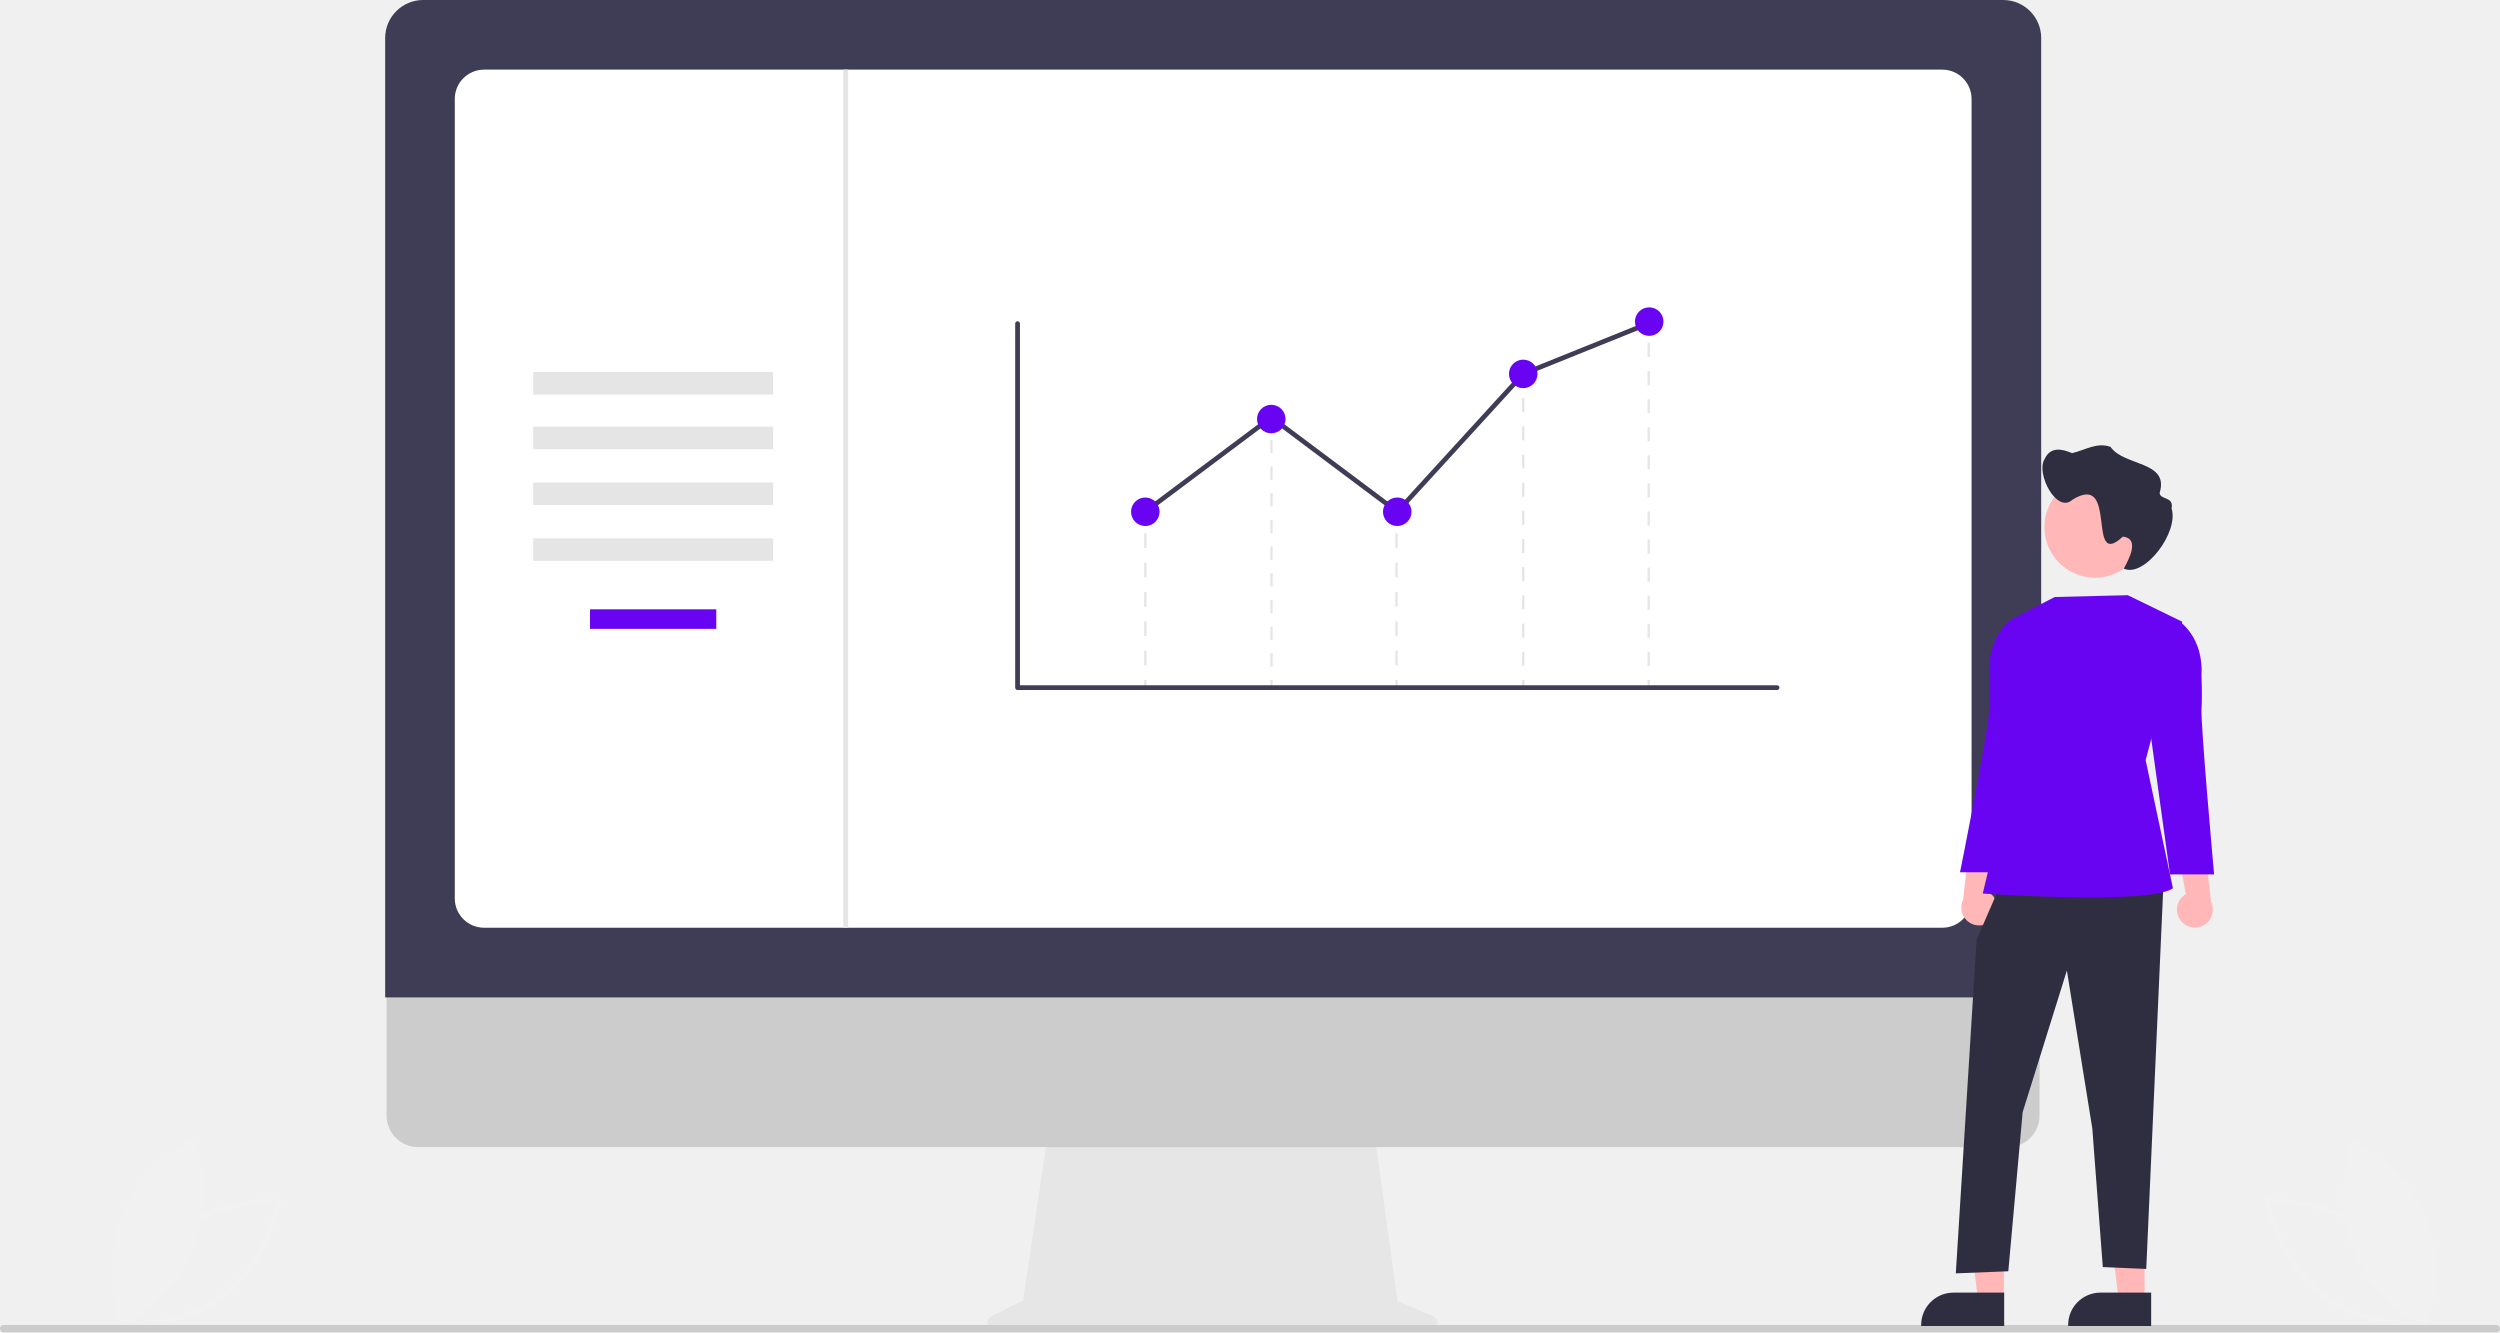
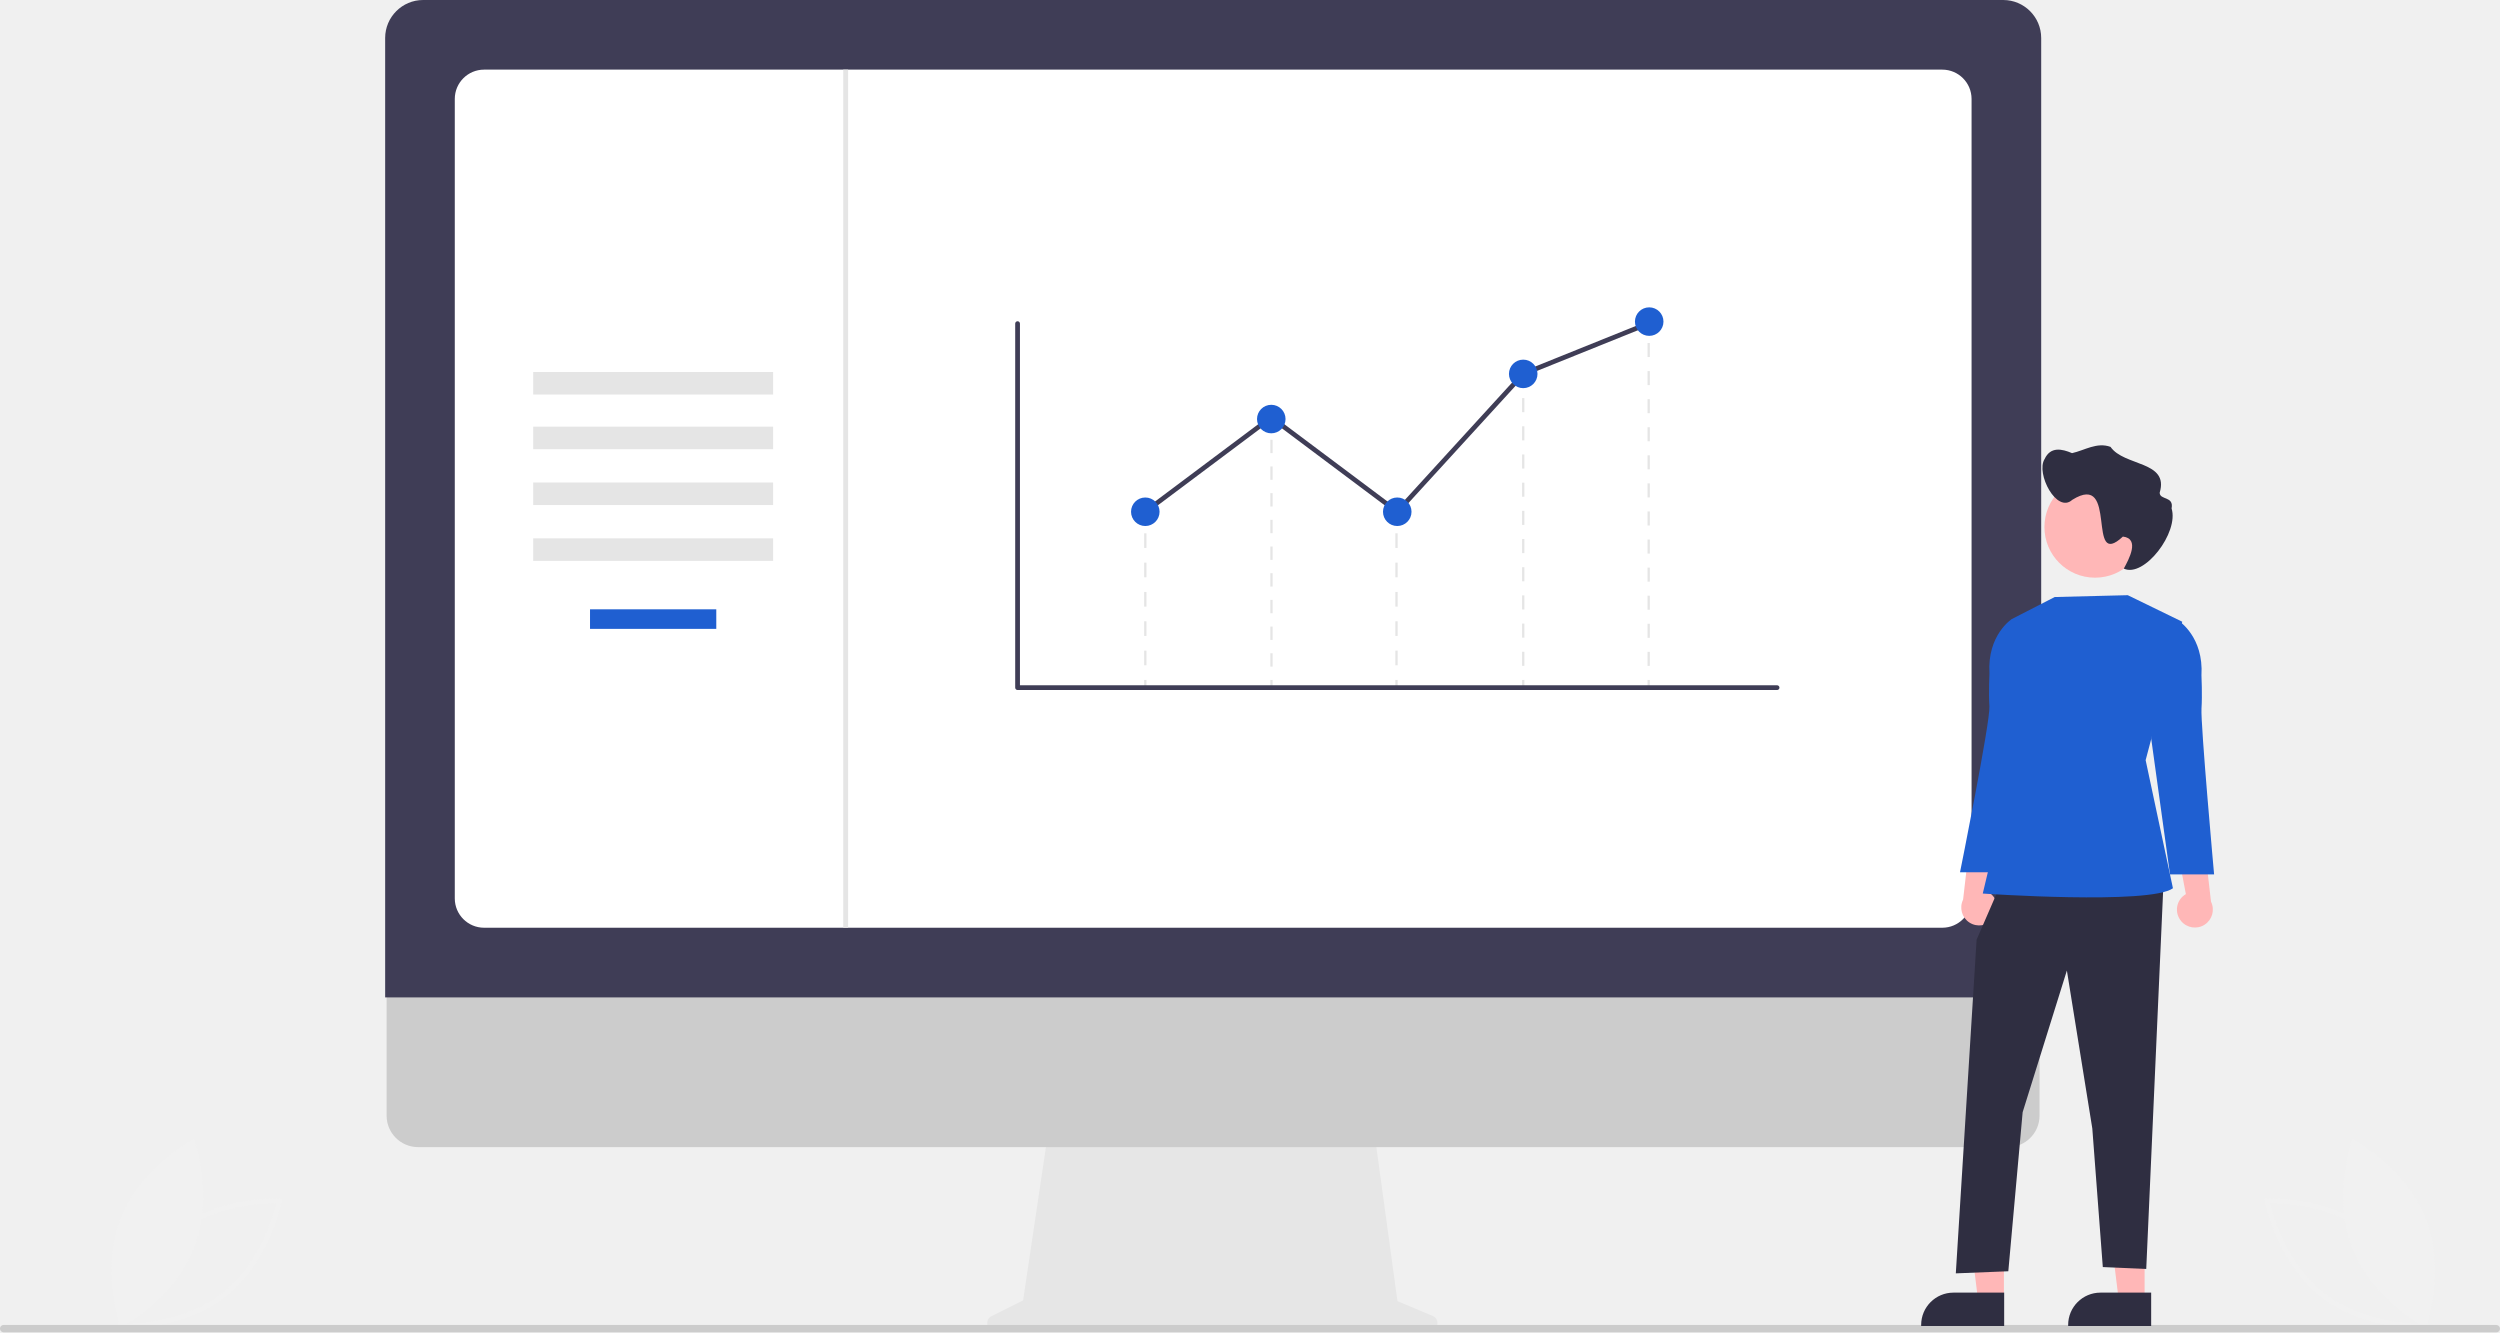
<svg xmlns="http://www.w3.org/2000/svg" id="a684e1c6-71e2-413d-b570-2a7a579de6f7" data-name="Layer 1" width="1029.563" height="548.695" viewBox="0 0 1029.563 548.695">
  <path d="M133.375,722.767l.214-1.126c.047-.248,4.908-24.91,23.126-39.22,18.22-14.311,43.331-13.191,43.582-13.178l1.145.059-.214,1.126c-.047.248-4.908,24.909-23.126,39.22-18.22,14.311-43.331,13.191-43.582,13.178ZM157.95,683.994c-15.404,12.099-20.951,31.883-22.138,36.858,5.116.022,25.664-.689,41.054-12.778,15.387-12.087,20.946-31.881,22.138-36.858C193.885,671.195,173.338,671.906,157.95,683.994Z" transform="translate(-85.21873 -175.6525)" fill="#f1f1f1" />
  <path d="M165.195,689.482c-8.346,21.498-30.317,33.022-30.317,33.022s-8.439-23.331-.093-44.829S165.102,644.653,165.102,644.653,173.541,667.984,165.195,689.482Z" transform="translate(-85.21873 -175.6525)" fill="#f1f1f1" />
  <path d="M1084.56,722.826c-.251.013-25.362,1.133-43.582-13.178-18.219-14.311-23.079-38.973-23.126-39.22l-.214-1.126,1.145-.059c.251-.013,25.362-1.133,43.582,13.178,18.219,14.311,23.079,38.973,23.126,39.22l.213,1.126Zm-64.484-51.61c1.191,4.978,6.75,24.771,22.138,36.858,15.389,12.088,35.938,12.799,41.054,12.778-1.187-4.975-6.733-24.759-22.138-36.858C1045.741,671.906,1025.195,671.195,1020.076,671.216Z" transform="translate(-85.21873 -175.6525)" fill="#f1f1f1" />
  <path d="M1053.884,689.482c8.346,21.498,30.317,33.022,30.317,33.022s8.439-23.331.093-44.829-30.317-33.022-30.317-33.022S1045.538,667.984,1053.884,689.482Z" transform="translate(-85.21873 -175.6525)" fill="#f1f1f1" />
  <path d="M675.315,717.627l-14.592-6.144-10.01-73.151H517.408L506.557,711.184l-13.055,6.527a3.1,3.1,0,0,0,1.387,5.873H674.112A3.1,3.1,0,0,0,675.315,717.627Z" transform="translate(-85.21873 -175.6525)" fill="#e6e6e6" />
  <path d="M912.206,648.064H257.377a12.973,12.973,0,0,1-12.944-12.973V542.751h680.718v92.34A12.974,12.974,0,0,1,912.206,648.064Z" transform="translate(-85.21873 -175.6525)" fill="#ccc" />
  <path d="M925.835,586.393h-682V191.292a15.657,15.657,0,0,1,15.64-15.639H910.195A15.657,15.657,0,0,1,925.835,191.292Z" transform="translate(-85.21873 -175.6525)" fill="#3f3d56" />
  <path d="M885.102,557.716H284.568a12.07,12.07,0,0,1-12.057-12.057v-329.274a12.071,12.071,0,0,1,12.057-12.057H885.102a12.071,12.071,0,0,1,12.057,12.057v329.274A12.07,12.07,0,0,1,885.102,557.716Z" transform="translate(-85.21873 -175.6525)" fill="#fff" />
  <path d="M1113.255,724.347l-1026.448,0a1.567,1.567,0,0,1-1.539-1.134,1.529,1.529,0,0,1,1.477-1.919l1026.385,0a1.615,1.615,0,0,1,1.616,1.194A1.528,1.528,0,0,1,1113.255,724.347Z" transform="translate(-85.21873 -175.6525)" fill="#ccc" />
  <rect x="219.582" y="153.203" width="98.806" height="9.279" fill="#e5e5e5" />
  <rect x="219.582" y="175.706" width="98.806" height="9.279" fill="#e5e5e5" />
  <rect x="219.582" y="198.706" width="98.806" height="9.279" fill="#e5e5e5" />
  <rect x="219.582" y="221.706" width="98.806" height="9.279" fill="#e5e5e5" />
-   <rect x="242.985" y="250.932" width="52" height="8.053" fill="#6904F2" />
+   <rect x="242.985" y="250.932" width="52" height="8.053" fill="#1F5FD1" />
  <rect x="471.192" y="210.754" width="0.945" height="2.834" fill="#e5e5e5" />
  <path d="M557.355,449.631h-.945V443.592h.945Zm0-12.078h-.945v-6.039h.945Zm0-12.078h-.945v-6.039h.945Zm0-12.078h-.945v-6.039h.945Zm0-12.078h-.945v-6.039h.945Z" transform="translate(-85.21873 -175.6525)" fill="#e5e5e5" />
  <rect x="471.192" y="280.018" width="0.945" height="2.834" fill="#e5e5e5" />
  <rect x="574.646" y="210.754" width="0.945" height="2.834" fill="#e5e5e5" />
  <path d="M660.81,449.631h-.945V443.592h.945Zm0-12.078h-.945v-6.039h.945Zm0-12.078h-.945v-6.039h.945Zm0-12.078h-.945v-6.039h.945Zm0-12.078h-.945v-6.039h.945Z" transform="translate(-85.21873 -175.6525)" fill="#e5e5e5" />
  <rect x="574.646" y="280.018" width="0.945" height="2.834" fill="#e5e5e5" />
  <rect x="626.831" y="155.306" width="0.945" height="2.834" fill="#e5e5e5" />
  <path d="M712.995,449.867h-.945V444.063h.945Zm0-11.607h-.945V432.455h.945Zm0-11.608h-.945V420.848h.945Zm0-11.607h-.945V409.241h.945Zm0-11.607h-.945v-5.804h.945Zm0-11.608h-.945v-5.804h.945Zm0-11.607h-.945v-5.804h.945Zm0-11.607h-.945v-5.804h.945Zm0-11.608h-.945v-5.804h.945Zm0-11.607h-.945v-5.804h.945Z" transform="translate(-85.21873 -175.6525)" fill="#e5e5e5" />
  <rect x="626.831" y="280.018" width="0.945" height="2.834" fill="#e5e5e5" />
  <rect x="678.496" y="132.631" width="0.945" height="2.834" fill="#e5e5e5" />
  <path d="M764.659,449.888h-.945v-5.782h.945Zm0-11.564h-.945V432.542h.945Zm0-11.564h-.945v-5.782h.945Zm0-11.564h-.945v-5.782h.945Zm0-11.564h-.945v-5.782h.945Zm0-11.564h-.945v-5.782h.945Zm0-11.564h-.945v-5.782h.945Zm0-11.564h-.945V363.157h.945Zm0-11.564h-.945v-5.782h.945Zm0-11.564h-.945v-5.782h.945Zm0-11.564h-.945v-5.782h.945Zm0-11.564h-.945v-5.782h.945Z" transform="translate(-85.21873 -175.6525)" fill="#e5e5e5" />
  <rect x="678.496" y="280.018" width="0.945" height="2.834" fill="#e5e5e5" />
  <rect x="523.155" y="172.785" width="0.945" height="2.834" fill="#e5e5e5" />
  <path d="M609.319,450.176h-.945V444.681h.945Zm0-10.989h-.945v-5.495h.945Zm0-10.989h-.945v-5.495h.945Zm0-10.989h-.945v-5.495h.945Zm0-10.989h-.945v-5.495h.945Zm0-10.989h-.945v-5.495h.945Zm0-10.989h-.945V378.745h.945Zm0-10.989h-.945v-5.495h.945Zm0-10.989h-.945v-5.495h.945Z" transform="translate(-85.21873 -175.6525)" fill="#e5e5e5" />
  <rect x="523.155" y="280.018" width="0.945" height="2.834" fill="#e5e5e5" />
  <path d="M817.061,459.821H504.28a.979.979,0,0,1-.979-.979v-149.916a.979.979,0,0,1,1.958,0V457.863H817.061a.979.979,0,1,1,0,1.958Z" transform="translate(-85.21873 -175.6525)" fill="#3f3d56" />
  <polygon points="575.548 212.069 523.544 173.118 472.251 211.537 471.077 209.97 523.544 170.672 575.3 209.438 626.731 153.155 626.938 153.071 678.817 132.168 679.549 133.985 627.876 154.804 575.548 212.069" fill="#3f3d56" />
-   <circle cx="471.664" cy="210.754" r="5.873" fill="#6904F2" />
-   <circle cx="523.544" cy="172.578" r="5.873" fill="#6904F2" />
-   <circle cx="575.424" cy="210.754" r="5.873" fill="#6904F2" />
-   <circle cx="627.303" cy="153.98" r="5.873" fill="#6904F2" />
-   <circle cx="679.183" cy="132.445" r="5.873" fill="#6904F2" />
+   <circle cx="471.664" cy="210.754" r="5.873" fill="#1F5FD1" />
+   <circle cx="523.544" cy="172.578" r="5.873" fill="#1F5FD1" />
+   <circle cx="575.424" cy="210.754" r="5.873" fill="#1F5FD1" />
+   <circle cx="627.303" cy="153.98" r="5.873" fill="#1F5FD1" />
+   <circle cx="679.183" cy="132.445" r="5.873" fill="#1F5FD1" />
  <rect x="347.27" y="28.676" width="2" height="353.388" fill="#e5e5e5" />
  <path d="M905.988,554.1a7.346,7.346,0,0,0-1.961-11.091l4.882-25.643-12.521,5.218L893.671,546.134a7.385,7.385,0,0,0,12.316,7.965Z" transform="translate(-85.21873 -175.6525)" fill="#ffb7b7" />
  <polygon points="883.2 535.797 872.598 535.797 867.554 494.903 883.202 494.904 883.2 535.797" fill="#ffb7b7" />
  <path d="M971.122,721.727l-34.185-.001v-.432a13.307,13.307,0,0,1,13.306-13.306h.001l20.879.001Z" transform="translate(-85.21873 -175.6525)" fill="#2f2e41" />
  <polygon points="825.26 535.797 814.658 535.797 809.614 494.903 825.262 494.904 825.26 535.797" fill="#ffb7b7" />
  <path d="M910.588,721.727l-34.185-.001v-.432a13.307,13.307,0,0,1,13.306-13.306h.001l20.879.001Z" transform="translate(-85.21873 -175.6525)" fill="#2f2e41" />
  <polygon points="824.391 363.083 814.014 386.99 805.453 524.403 827.073 523.538 832.978 458.033 851.192 399.689 861.664 464.733 865.988 521.808 883.877 522.583 891.005 363.083 824.391 363.083" fill="#2f2e41" />
-   <path d="M961.483,420.766l-30.077.752-17.658,9.065-.969,66.88-11.013,46.175s68.811,4.736,78.324-2.182L968.847,488.704,983.925,431.695Z" transform="translate(-85.21873 -175.6525)" fill="#6904F2" />
-   <path d="M916.96,431.629l-3.213-1.046s-10.191,6.541-9.222,22.354c0,0-.382,8.183-.017,13.629.418,6.246-12.107,68.317-12.107,68.317h18.16l7.783-56.21Z" transform="translate(-85.21873 -175.6525)" fill="#6904F2" />
+   <path d="M961.483,420.766l-30.077.752-17.658,9.065-.969,66.88-11.013,46.175s68.811,4.736,78.324-2.182L968.847,488.704,983.925,431.695Z" transform="translate(-85.21873 -175.6525)" fill="#1F5FD1" />
+   <path d="M916.96,431.629l-3.213-1.046s-10.191,6.541-9.222,22.354c0,0-.382,8.183-.017,13.629.418,6.246-12.107,68.317-12.107,68.317h18.16l7.783-56.21Z" transform="translate(-85.21873 -175.6525)" fill="#1F5FD1" />
  <path d="M983.454,554.965a7.346,7.346,0,0,1,1.961-11.091l-4.882-25.643,12.521,5.218,2.716,23.551a7.385,7.385,0,0,1-12.316,7.965Z" transform="translate(-85.21873 -175.6525)" fill="#ffb7b7" />
-   <path d="M979.399,432.493l3.213-1.046s10.191,6.541,9.222,22.354c0,0,.382,8.183.017,13.629-.418,6.246,5.189,68.317,5.189,68.317H978.879l-7.783-56.21Z" transform="translate(-85.21873 -175.6525)" fill="#6904F2" />
+   <path d="M979.399,432.493l3.213-1.046s10.191,6.541,9.222,22.354c0,0,.382,8.183.017,13.629-.418,6.246,5.189,68.317,5.189,68.317H978.879l-7.783-56.21Z" transform="translate(-85.21873 -175.6525)" fill="#1F5FD1" />
  <path d="M968.866,392.707a20.85,20.85,0,1,1-20.85-20.85h0a20.798,20.798,0,0,1,20.85,20.746Q968.866,392.655,968.866,392.707Z" transform="translate(-85.21873 -175.6525)" fill="#ffb7b7" />
  <path d="M927.236,364.702c2.442-5.252,7.169-4.214,11.303-2.433,5.235-1.161,10.213-4.637,15.853-2.582,5.556,8.081,24.209,5.703,20.241,18.858-.005,3.152,5.932,1.317,4.895,6.48,3.145,9.936-11.352,28.752-19.674,24.79,2.058-3.772,6.76-12.34-.371-13.19-15.34,14.274-1.583-27.18-20.858-15.125C932.243,387.341,923.506,370.544,927.236,364.702Z" transform="translate(-85.21873 -175.6525)" fill="#2f2e41" />
</svg>
